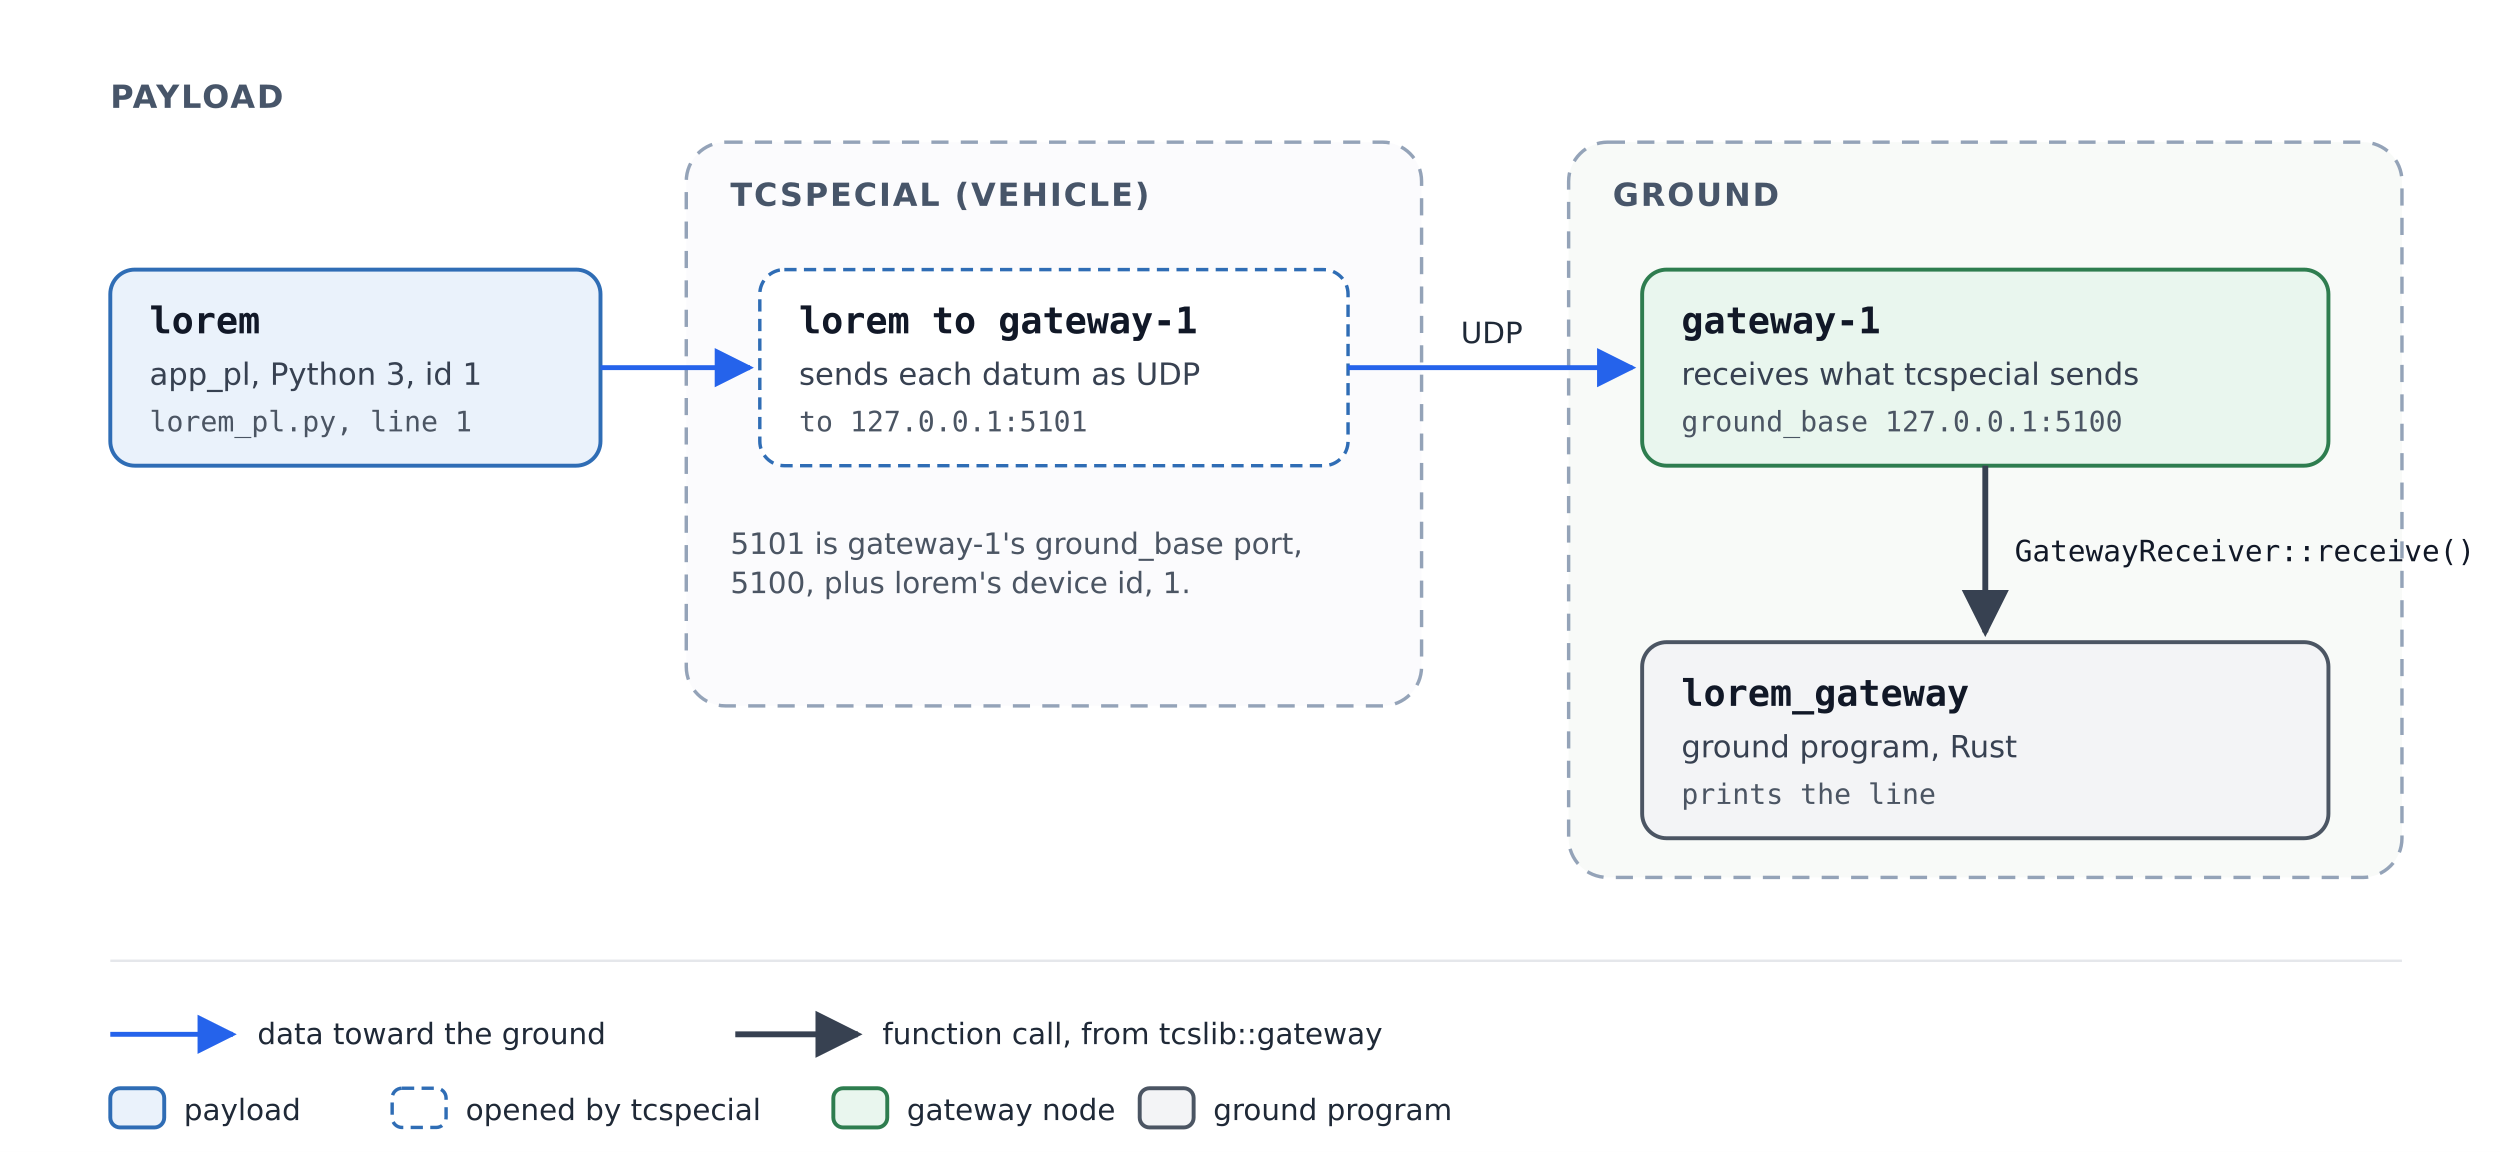
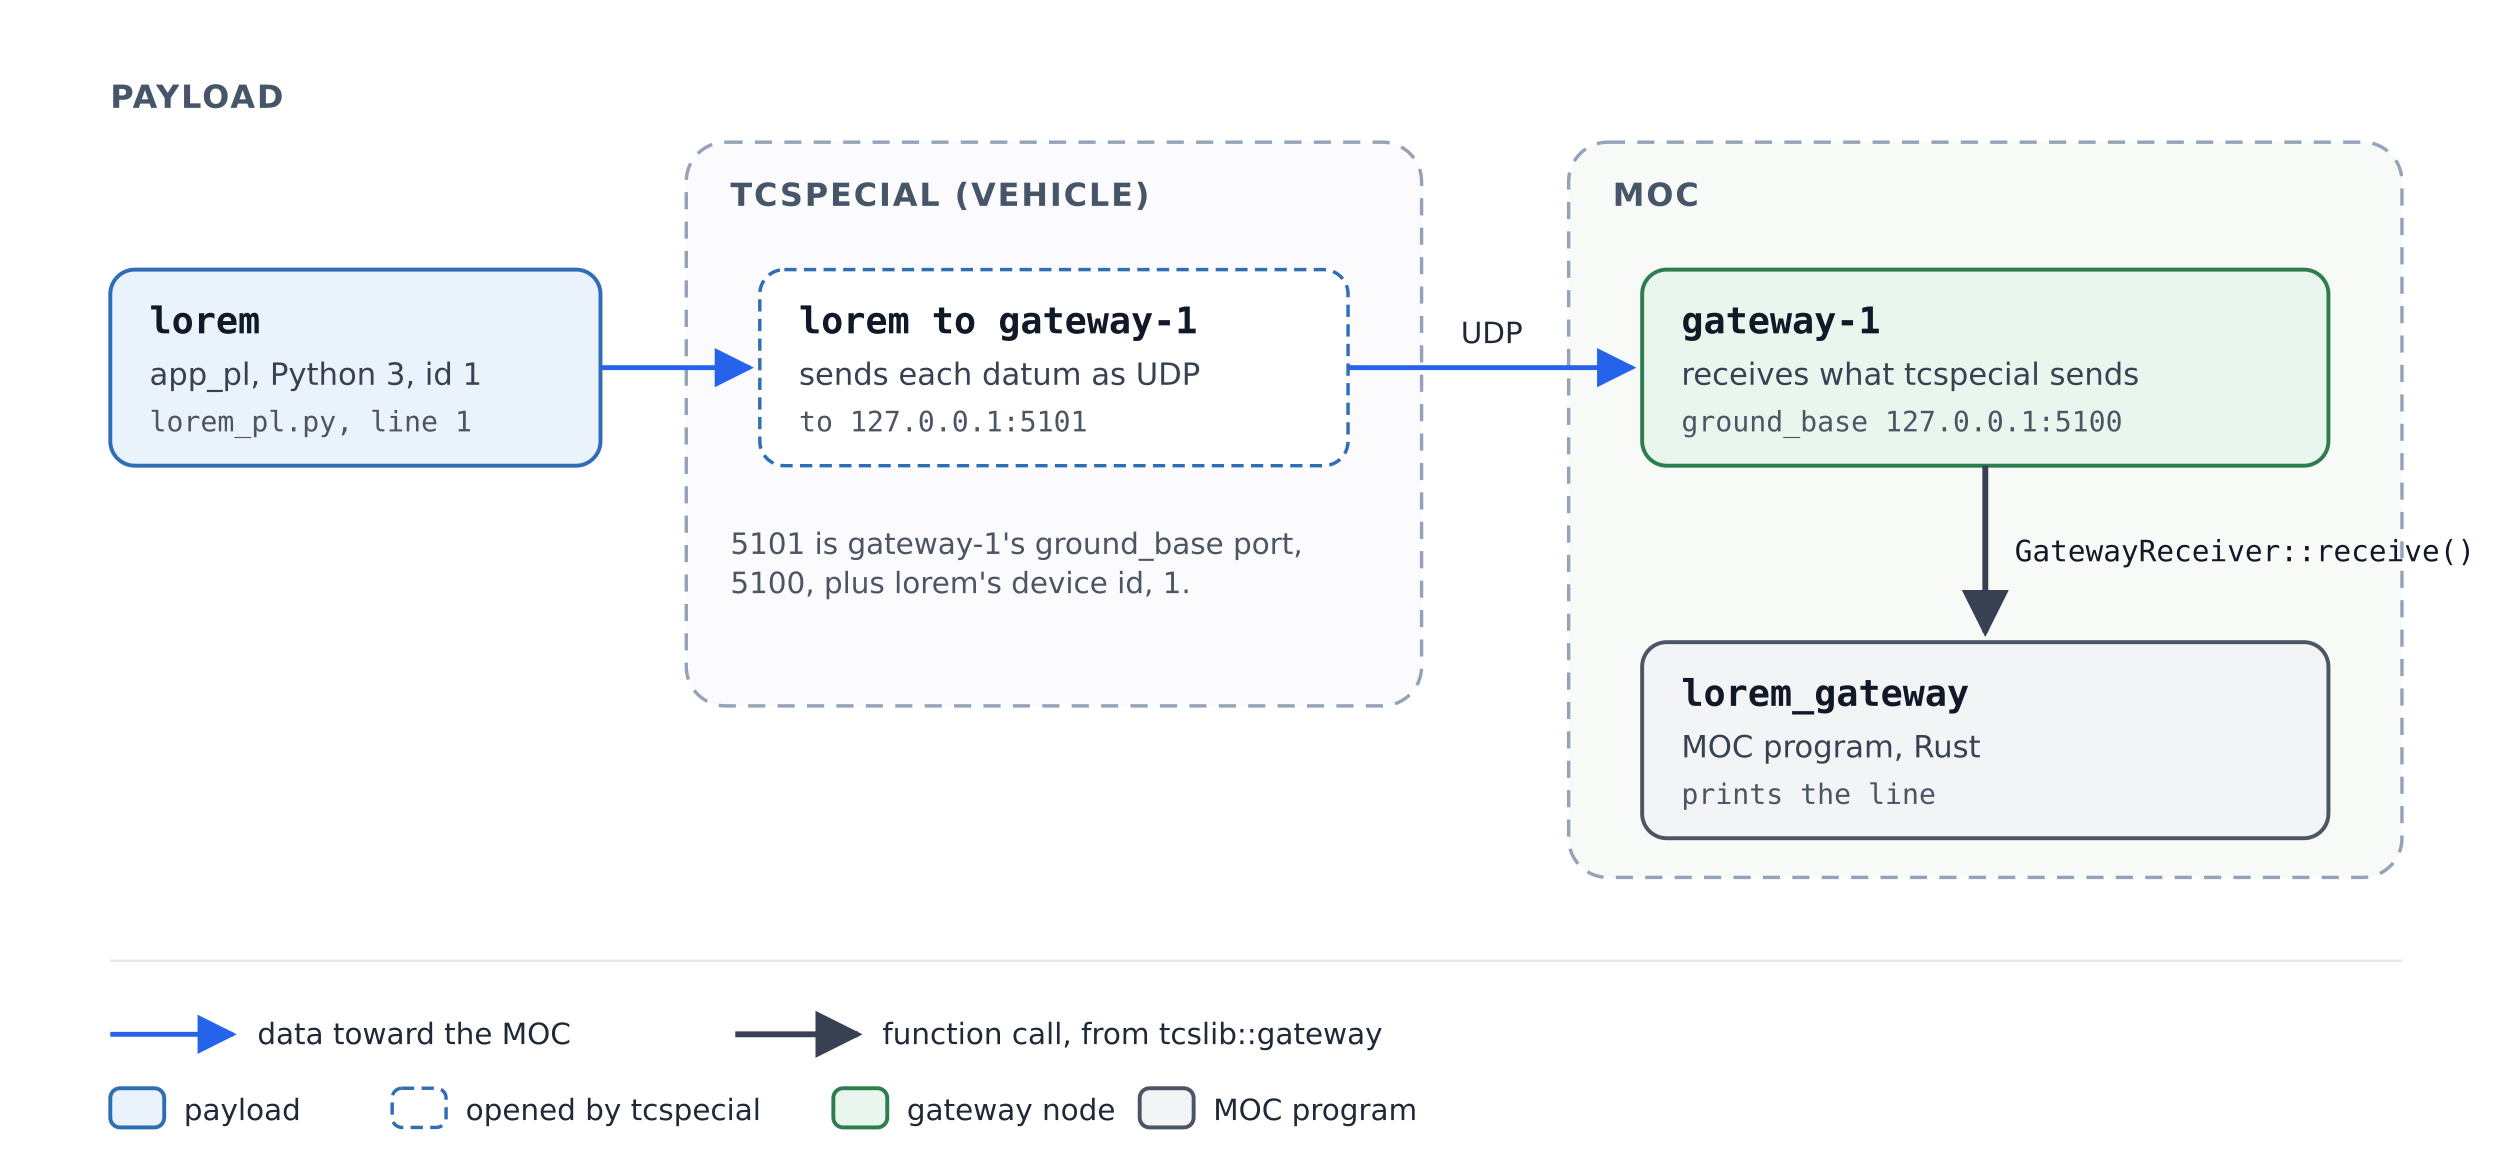
<svg xmlns="http://www.w3.org/2000/svg" width="1020" height="470" viewBox="0 0 1020 470" role="img" aria-labelledby="title desc">
  <defs>
    <style>
      text { font-family: "DejaVu Sans", Helvetica, Arial, sans-serif; fill: #111827; }
      .name { font-family: "DejaVu Sans Mono", Menlo, Consolas, monospace; font-size: 15px; font-weight: bold; }
      .kind { font-size: 12.5px; fill: #374151; }
      .detail { font-family: "DejaVu Sans Mono", Menlo, Consolas, monospace; font-size: 11.5px; fill: #4b5563; }
      .code { font-family: "DejaVu Sans Mono", Menlo, Consolas, monospace; font-size: 12px; fill: #111827; }
      .heading { font-size: 13px; font-weight: bold; fill: #475569; letter-spacing: 0.06em; }
      .label { font-size: 12px; fill: #1f2937; }
      .note { font-size: 12px; fill: #4b5563; }
      .payload { fill: #eaf2fb; stroke: #2f6db5; stroke-width: 1.6; }
      .gateway { fill: #e9f6ee; stroke: #2e7d4f; stroke-width: 1.6; }
      .socket { fill: #ffffff; stroke: #2f6db5; stroke-width: 1.4; stroke-dasharray: 5 3; }
      .ground { fill: #f3f4f6; stroke: #4b5563; stroke-width: 1.6; }
      .boundary { fill: #fbfbfd; stroke: #94a3b8; stroke-width: 1.4; stroke-dasharray: 7 5; }
      .groundside { fill: #f8faf8; stroke: #94a3b8; stroke-width: 1.4; stroke-dasharray: 7 5; }
      .groundward { fill: none; stroke: #2563eb; stroke-width: 2; }
      .call { fill: none; stroke: #374151; stroke-width: 2.4; }
    </style>
    <marker id="arrow-blue" viewBox="0 0 10 10" refX="9" refY="5" markerWidth="8" markerHeight="8" orient="auto-start-reverse">
      <path d="M0,0 L10,5 L0,10 z" fill="#2563eb" />
    </marker>
    <marker id="arrow-call" viewBox="0 0 10 10" refX="9" refY="5" markerWidth="8" markerHeight="8" orient="auto-start-reverse">
      <path d="M0,0 L10,5 L0,10 z" fill="#374151" />
    </marker>
  </defs>
  <rect width="1020" height="470" fill="#ffffff" />
  <text class="heading" x="45" y="44">PAYLOAD</text>
  <rect class="boundary" x="280" y="58" width="300" height="230" rx="16" />
  <text class="heading" x="298" y="84">TCSPECIAL (VEHICLE)</text>
  <rect class="groundside" x="640" y="58" width="340" height="300" rx="16" />
-   <text class="heading" x="658" y="84">GROUND</text>
+   <text class="heading" x="658" y="84">MOC</text>
  <rect class="payload" x="45" y="110" width="200" height="80" rx="10" />
  <text class="name" x="61" y="136">lorem</text>
  <text class="kind" x="61" y="157">app_pl, Python 3, id 1</text>
  <text class="detail" x="61" y="176">lorem_pl.py, line 1</text>
  <rect class="socket" x="310" y="110" width="240" height="80" rx="10" />
  <text class="name" x="326" y="136">lorem to gateway-1</text>
  <text class="kind" x="326" y="157">sends each datum as UDP</text>
  <text class="detail" x="326" y="176">to 127.0.0.1:5101</text>
  <text class="note" x="298" y="226">5101 is gateway-1's ground_base port,</text>
  <text class="note" x="298" y="242">5100, plus lorem's device id, 1.</text>
  <rect class="gateway" x="670" y="110" width="280" height="80" rx="10" />
  <text class="name" x="686" y="136">gateway-1</text>
  <text class="kind" x="686" y="157">receives what tcspecial sends</text>
  <text class="detail" x="686" y="176">ground_base 127.0.0.1:5100</text>
  <rect class="ground" x="670" y="262" width="280" height="80" rx="10" />
  <text class="name" x="686" y="288">lorem_gateway</text>
-   <text class="kind" x="686" y="309">ground program, Rust</text>
+   <text class="kind" x="686" y="309">MOC program, Rust</text>
  <text class="detail" x="686" y="328">prints the line</text>
  <path class="groundward" d="M245,150 L306,150" marker-end="url(#arrow-blue)" />
  <path class="groundward" d="M550,150 L666,150" marker-end="url(#arrow-blue)" />
  <text class="label" x="596" y="140">UDP</text>
  <path class="call" d="M810,190 L810,258" marker-end="url(#arrow-call)" />
  <text class="code" x="822" y="229">GatewayReceiver::receive()</text>
  <line x1="45" y1="392" x2="980" y2="392" stroke="#e5e7eb" stroke-width="1" />
  <path class="groundward" d="M45,422 L95,422" marker-end="url(#arrow-blue)" />
-   <text class="label" x="105" y="426">data toward the ground</text>
+   <text class="label" x="105" y="426">data toward the MOC</text>
  <path class="call" d="M300,422 L350,422" marker-end="url(#arrow-call)" />
  <text class="label" x="360" y="426">function call, from tcslib::gateway</text>
  <rect class="payload" x="45" y="444" width="22" height="16" rx="4" />
  <text class="label" x="75" y="457">payload</text>
  <rect class="socket" x="160" y="444" width="22" height="16" rx="4" />
  <text class="label" x="190" y="457">opened by tcspecial</text>
  <rect class="gateway" x="340" y="444" width="22" height="16" rx="4" />
  <text class="label" x="370" y="457">gateway node</text>
  <rect class="ground" x="465" y="444" width="22" height="16" rx="4" />
-   <text class="label" x="495" y="457">ground program</text>
+   <text class="label" x="495" y="457">MOC program</text>
</svg>
